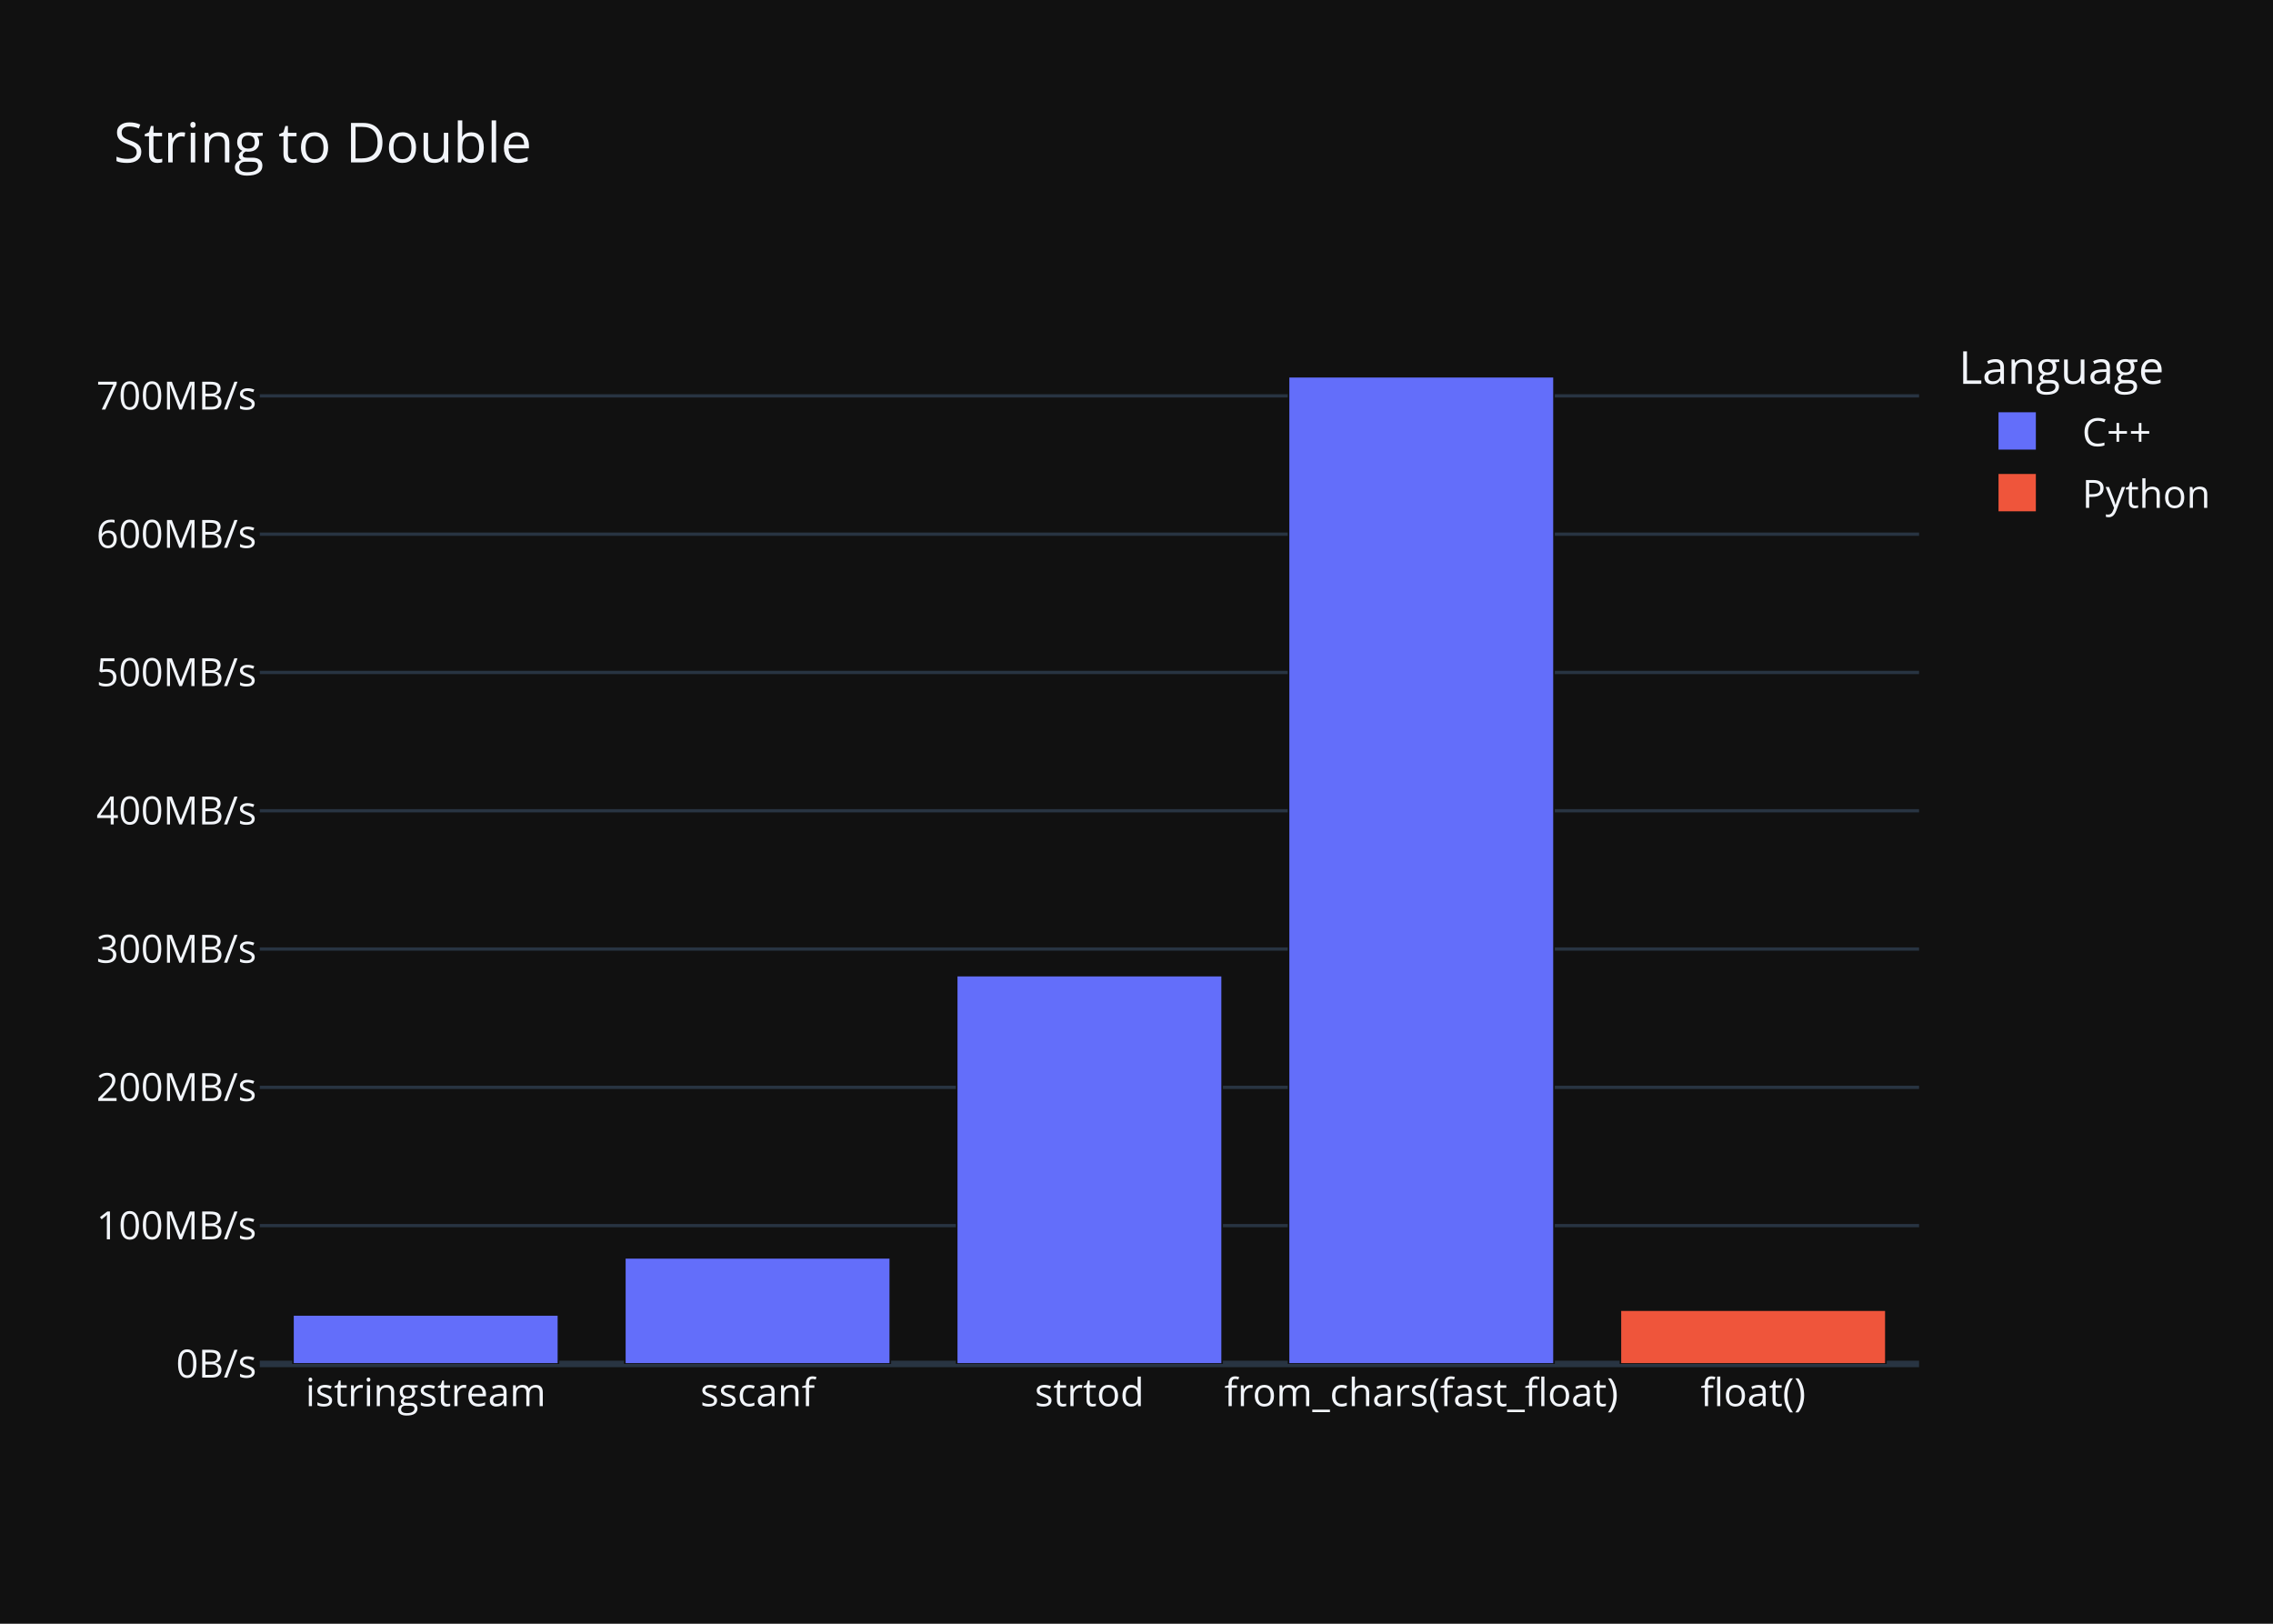
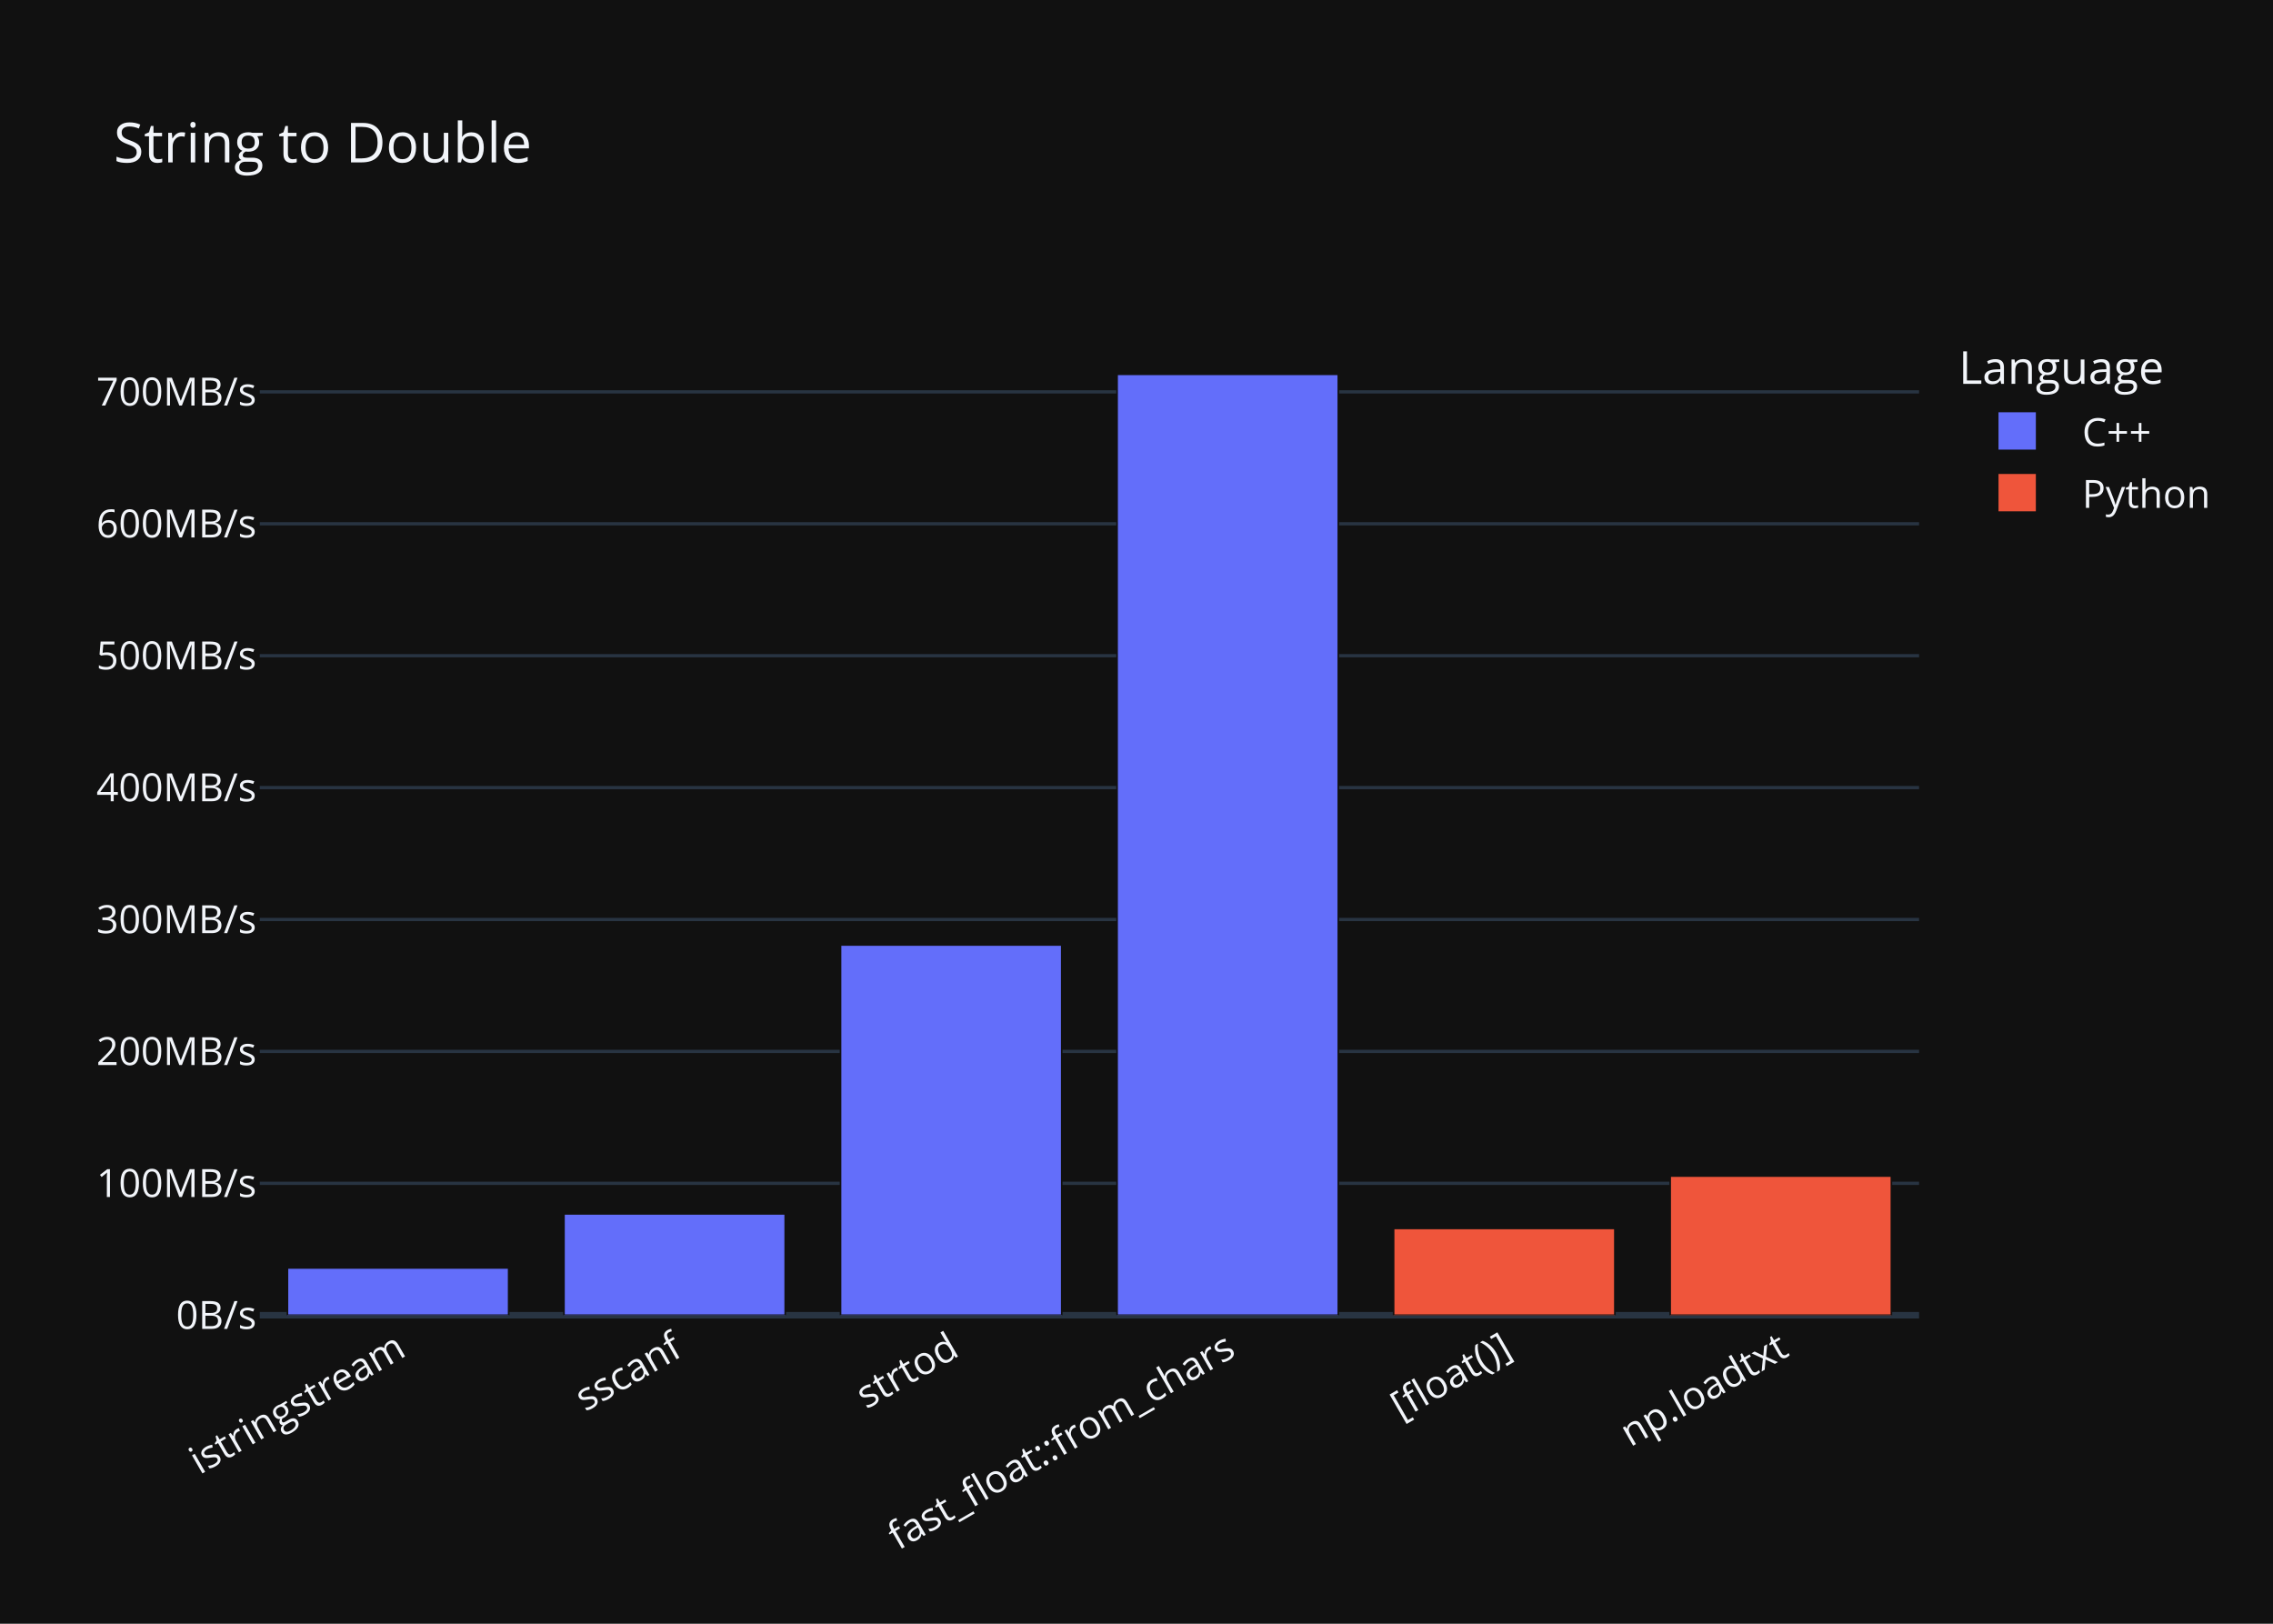
<svg xmlns="http://www.w3.org/2000/svg" class="main-svg" width="700" height="500" style="" viewBox="0 0 700 500">
  <rect x="0" y="0" width="700" height="500" style="fill: rgb(17, 17, 17); fill-opacity: 1;" />
-   <defs id="defs-152044">
+   <defs id="defs-60fa0b">
    <g class="clips">
-       <clipPath id="clip152044xyplot" class="plotclip">
-         <rect width="511" height="320" />
-       </clipPath>
-       <clipPath class="axesclip" id="clip152044x">
+       <clipPath id="clip60fa0bxyplot" class="plotclip">
+         <rect width="511" height="305" />
+       </clipPath>
+       <clipPath class="axesclip" id="clip60fa0bx">
        <rect x="80" y="0" width="511" height="500" />
      </clipPath>
-       <clipPath class="axesclip" id="clip152044y">
-         <rect x="0" y="100" width="700" height="320" />
-       </clipPath>
-       <clipPath class="axesclip" id="clip152044xy">
-         <rect x="80" y="100" width="511" height="320" />
+       <clipPath class="axesclip" id="clip60fa0by">
+         <rect x="0" y="100" width="700" height="305" />
+       </clipPath>
+       <clipPath class="axesclip" id="clip60fa0bxy">
+         <rect x="80" y="100" width="511" height="305" />
      </clipPath>
    </g>
    <g class="gradients" />
    <g class="patterns" />
  </defs>
  <g class="bglayer" />
  <g class="layer-below">
    <g class="imagelayer" />
    <g class="shapelayer" />
  </g>
  <g class="cartesianlayer">
    <g class="subplot xy">
      <g class="layer-subplot">
        <g class="shapelayer" />
        <g class="imagelayer" />
      </g>
      <g class="minor-gridlayer">
        <g class="x" />
        <g class="y" />
      </g>
      <g class="gridlayer">
        <g class="x" />
        <g class="y">
-           <path class="ygrid crisp" transform="translate(0,377.41)" d="M80,0h511" style="stroke: rgb(40, 52, 66); stroke-opacity: 1; stroke-width: 1px;" />
-           <path class="ygrid crisp" transform="translate(0,334.83)" d="M80,0h511" style="stroke: rgb(40, 52, 66); stroke-opacity: 1; stroke-width: 1px;" />
-           <path class="ygrid crisp" transform="translate(0,292.24)" d="M80,0h511" style="stroke: rgb(40, 52, 66); stroke-opacity: 1; stroke-width: 1px;" />
-           <path class="ygrid crisp" transform="translate(0,249.66)" d="M80,0h511" style="stroke: rgb(40, 52, 66); stroke-opacity: 1; stroke-width: 1px;" />
-           <path class="ygrid crisp" transform="translate(0,207.07)" d="M80,0h511" style="stroke: rgb(40, 52, 66); stroke-opacity: 1; stroke-width: 1px;" />
-           <path class="ygrid crisp" transform="translate(0,164.49)" d="M80,0h511" style="stroke: rgb(40, 52, 66); stroke-opacity: 1; stroke-width: 1px;" />
-           <path class="ygrid crisp" transform="translate(0,121.9)" d="M80,0h511" style="stroke: rgb(40, 52, 66); stroke-opacity: 1; stroke-width: 1px;" />
+           <path class="ygrid crisp" transform="translate(0,364.38)" d="M80,0h511" style="stroke: rgb(40, 52, 66); stroke-opacity: 1; stroke-width: 1px;" />
+           <path class="ygrid crisp" transform="translate(0,323.76)" d="M80,0h511" style="stroke: rgb(40, 52, 66); stroke-opacity: 1; stroke-width: 1px;" />
+           <path class="ygrid crisp" transform="translate(0,283.14)" d="M80,0h511" style="stroke: rgb(40, 52, 66); stroke-opacity: 1; stroke-width: 1px;" />
+           <path class="ygrid crisp" transform="translate(0,242.53)" d="M80,0h511" style="stroke: rgb(40, 52, 66); stroke-opacity: 1; stroke-width: 1px;" />
+           <path class="ygrid crisp" transform="translate(0,201.91)" d="M80,0h511" style="stroke: rgb(40, 52, 66); stroke-opacity: 1; stroke-width: 1px;" />
+           <path class="ygrid crisp" transform="translate(0,161.29)" d="M80,0h511" style="stroke: rgb(40, 52, 66); stroke-opacity: 1; stroke-width: 1px;" />
+           <path class="ygrid crisp" transform="translate(0,120.67)" d="M80,0h511" style="stroke: rgb(40, 52, 66); stroke-opacity: 1; stroke-width: 1px;" />
        </g>
      </g>
      <g class="zerolinelayer">
-         <path class="yzl zl crisp" transform="translate(0,420)" d="M80,0h511" style="stroke: rgb(40, 52, 66); stroke-opacity: 1; stroke-width: 2px;" />
+         <path class="yzl zl crisp" transform="translate(0,405)" d="M80,0h511" style="stroke: rgb(40, 52, 66); stroke-opacity: 1; stroke-width: 2px;" />
      </g>
      <path class="xlines-below" />
      <path class="ylines-below" />
      <g class="overlines-below" />
      <g class="xaxislayer-below" />
      <g class="yaxislayer-below" />
      <g class="overaxes-below" />
-       <g class="plot" transform="translate(80,100)" clip-path="url(#clip152044xyplot)">
+       <g class="plot" transform="translate(80,100)" clip-path="url(#clip60fa0bxyplot)">
        <g class="barlayer mlayer">
          <g class="trace bars" style="opacity: 1;">
            <g class="points">
              <g class="point">
-                 <path d="M10.22,320V304.9H91.98V320Z" style="vector-effect: non-scaling-stroke; opacity: 1; stroke-width: 0.5px; fill: rgb(99, 110, 250); fill-opacity: 1; stroke: rgb(17, 17, 17); stroke-opacity: 1;" />
-               </g>
-               <g class="point">
-                 <path d="M112.42,320V287.32H194.18V320Z" style="vector-effect: non-scaling-stroke; opacity: 1; stroke-width: 0.5px; fill: rgb(99, 110, 250); fill-opacity: 1; stroke: rgb(17, 17, 17); stroke-opacity: 1;" />
-               </g>
-               <g class="point">
-                 <path d="M214.62,320V200.42H296.38V320Z" style="vector-effect: non-scaling-stroke; opacity: 1; stroke-width: 0.5px; fill: rgb(99, 110, 250); fill-opacity: 1; stroke: rgb(17, 17, 17); stroke-opacity: 1;" />
-               </g>
-               <g class="point">
-                 <path d="M316.82,320V16H398.58V320Z" style="vector-effect: non-scaling-stroke; opacity: 1; stroke-width: 0.5px; fill: rgb(99, 110, 250); fill-opacity: 1; stroke: rgb(17, 17, 17); stroke-opacity: 1;" />
+                 <path d="M8.52,305V290.45H76.65V305Z" style="vector-effect: non-scaling-stroke; opacity: 1; stroke-width: 0.5px; fill: rgb(99, 110, 250); fill-opacity: 1; stroke: rgb(17, 17, 17); stroke-opacity: 1;" />
+               </g>
+               <g class="point">
+                 <path d="M93.68,305V273.8H161.82V305Z" style="vector-effect: non-scaling-stroke; opacity: 1; stroke-width: 0.5px; fill: rgb(99, 110, 250); fill-opacity: 1; stroke: rgb(17, 17, 17); stroke-opacity: 1;" />
+               </g>
+               <g class="point">
+                 <path d="M178.85,305V190.99H246.98V305Z" style="vector-effect: non-scaling-stroke; opacity: 1; stroke-width: 0.5px; fill: rgb(99, 110, 250); fill-opacity: 1; stroke: rgb(17, 17, 17); stroke-opacity: 1;" />
+               </g>
+               <g class="point">
+                 <path d="M264.02,305V15.25H332.15V305Z" style="vector-effect: non-scaling-stroke; opacity: 1; stroke-width: 0.5px; fill: rgb(99, 110, 250); fill-opacity: 1; stroke: rgb(17, 17, 17); stroke-opacity: 1;" />
              </g>
            </g>
          </g>
          <g class="trace bars" style="opacity: 1;">
            <g class="points">
              <g class="point">
-                 <path d="M419.02,320V303.43H500.78V320Z" style="vector-effect: non-scaling-stroke; opacity: 1; stroke-width: 0.5px; fill: rgb(239, 85, 59); fill-opacity: 1; stroke: rgb(17, 17, 17); stroke-opacity: 1;" />
+                 <path d="M349.18,305V278.28H417.32V305Z" style="vector-effect: non-scaling-stroke; opacity: 1; stroke-width: 0.5px; fill: rgb(239, 85, 59); fill-opacity: 1; stroke: rgb(17, 17, 17); stroke-opacity: 1;" />
+               </g>
+               <g class="point">
+                 <path d="M434.35,305V262.14H502.48V305Z" style="vector-effect: non-scaling-stroke; opacity: 1; stroke-width: 0.5px; fill: rgb(239, 85, 59); fill-opacity: 1; stroke: rgb(17, 17, 17); stroke-opacity: 1;" />
              </g>
            </g>
          </g>
        </g>
      </g>
      <g class="overplot" />
      <path class="xlines-above crisp" d="M0,0" style="fill: none;" />
      <path class="ylines-above crisp" d="M0,0" style="fill: none;" />
      <g class="overlines-above" />
      <g class="xaxislayer-above">
        <g class="xtick">
-           <text text-anchor="middle" x="0" y="433" transform="translate(131.1,0)" style="font-family: 'Open Sans', verdana, arial, sans-serif; font-size: 12px; fill: rgb(242, 245, 250); fill-opacity: 1; white-space: pre; opacity: 1;">istringstream</text>
-         </g>
-         <g class="xtick">
-           <text text-anchor="middle" x="0" y="433" transform="translate(233.3,0)" style="font-family: 'Open Sans', verdana, arial, sans-serif; font-size: 12px; fill: rgb(242, 245, 250); fill-opacity: 1; white-space: pre; opacity: 1;">sscanf</text>
-         </g>
-         <g class="xtick">
-           <text text-anchor="middle" x="0" y="433" transform="translate(335.5,0)" style="font-family: 'Open Sans', verdana, arial, sans-serif; font-size: 12px; fill: rgb(242, 245, 250); fill-opacity: 1; white-space: pre; opacity: 1;">strtod</text>
-         </g>
-         <g class="xtick">
-           <text text-anchor="middle" x="0" y="433" transform="translate(437.7,0)" style="font-family: 'Open Sans', verdana, arial, sans-serif; font-size: 12px; fill: rgb(242, 245, 250); fill-opacity: 1; white-space: pre; opacity: 1;">from_chars(fast_float)</text>
-         </g>
-         <g class="xtick">
-           <text text-anchor="middle" x="0" y="433" transform="translate(539.9,0)" style="font-family: 'Open Sans', verdana, arial, sans-serif; font-size: 12px; fill: rgb(242, 245, 250); fill-opacity: 1; white-space: pre; opacity: 1;">float()</text>
+           <text text-anchor="end" x="0" y="418" transform="translate(122.58,0) rotate(-30,0,412)" style="font-family: 'Open Sans', verdana, arial, sans-serif; font-size: 12px; fill: rgb(242, 245, 250); fill-opacity: 1; white-space: pre; opacity: 1;">istringstream</text>
+         </g>
+         <g class="xtick">
+           <text text-anchor="end" x="0" y="418" transform="translate(207.75,0) rotate(-30,0,412)" style="font-family: 'Open Sans', verdana, arial, sans-serif; font-size: 12px; fill: rgb(242, 245, 250); fill-opacity: 1; white-space: pre; opacity: 1;">sscanf</text>
+         </g>
+         <g class="xtick">
+           <text text-anchor="end" x="0" y="418" transform="translate(292.92,0) rotate(-30,0,412)" style="font-family: 'Open Sans', verdana, arial, sans-serif; font-size: 12px; fill: rgb(242, 245, 250); fill-opacity: 1; white-space: pre; opacity: 1;">strtod</text>
+         </g>
+         <g class="xtick">
+           <text text-anchor="end" x="0" y="418" transform="translate(378.08,0) rotate(-30,0,412)" style="font-family: 'Open Sans', verdana, arial, sans-serif; font-size: 12px; fill: rgb(242, 245, 250); fill-opacity: 1; white-space: pre; opacity: 1;">fast_float::from_chars</text>
+         </g>
+         <g class="xtick">
+           <text text-anchor="end" x="0" y="418" transform="translate(463.25,0) rotate(-30,0,412)" style="font-family: 'Open Sans', verdana, arial, sans-serif; font-size: 12px; fill: rgb(242, 245, 250); fill-opacity: 1; white-space: pre; opacity: 1;">[float()]</text>
+         </g>
+         <g class="xtick">
+           <text text-anchor="end" x="0" y="418" transform="translate(548.42,0) rotate(-30,0,412)" style="font-family: 'Open Sans', verdana, arial, sans-serif; font-size: 12px; fill: rgb(242, 245, 250); fill-opacity: 1; white-space: pre; opacity: 1;">np.loadtxt</text>
        </g>
      </g>
      <g class="yaxislayer-above">
        <g class="ytick">
-           <text text-anchor="end" x="79" y="4.2" transform="translate(0,420)" style="font-family: 'Open Sans', verdana, arial, sans-serif; font-size: 12px; fill: rgb(242, 245, 250); fill-opacity: 1; white-space: pre; opacity: 1;">0B/s</text>
-         </g>
-         <g class="ytick">
-           <text text-anchor="end" x="79" y="4.2" style="font-family: 'Open Sans', verdana, arial, sans-serif; font-size: 12px; fill: rgb(242, 245, 250); fill-opacity: 1; white-space: pre; opacity: 1;" transform="translate(0,377.41)">100MB/s</text>
-         </g>
-         <g class="ytick">
-           <text text-anchor="end" x="79" y="4.2" style="font-family: 'Open Sans', verdana, arial, sans-serif; font-size: 12px; fill: rgb(242, 245, 250); fill-opacity: 1; white-space: pre; opacity: 1;" transform="translate(0,334.83)">200MB/s</text>
-         </g>
-         <g class="ytick">
-           <text text-anchor="end" x="79" y="4.2" style="font-family: 'Open Sans', verdana, arial, sans-serif; font-size: 12px; fill: rgb(242, 245, 250); fill-opacity: 1; white-space: pre; opacity: 1;" transform="translate(0,292.24)">300MB/s</text>
-         </g>
-         <g class="ytick">
-           <text text-anchor="end" x="79" y="4.2" style="font-family: 'Open Sans', verdana, arial, sans-serif; font-size: 12px; fill: rgb(242, 245, 250); fill-opacity: 1; white-space: pre; opacity: 1;" transform="translate(0,249.66)">400MB/s</text>
-         </g>
-         <g class="ytick">
-           <text text-anchor="end" x="79" y="4.2" style="font-family: 'Open Sans', verdana, arial, sans-serif; font-size: 12px; fill: rgb(242, 245, 250); fill-opacity: 1; white-space: pre; opacity: 1;" transform="translate(0,207.07)">500MB/s</text>
-         </g>
-         <g class="ytick">
-           <text text-anchor="end" x="79" y="4.2" style="font-family: 'Open Sans', verdana, arial, sans-serif; font-size: 12px; fill: rgb(242, 245, 250); fill-opacity: 1; white-space: pre; opacity: 1;" transform="translate(0,164.49)">600MB/s</text>
-         </g>
-         <g class="ytick">
-           <text text-anchor="end" x="79" y="4.2" style="font-family: 'Open Sans', verdana, arial, sans-serif; font-size: 12px; fill: rgb(242, 245, 250); fill-opacity: 1; white-space: pre; opacity: 1;" transform="translate(0,121.9)">700MB/s</text>
+           <text text-anchor="end" x="79" y="4.2" transform="translate(0,405)" style="font-family: 'Open Sans', verdana, arial, sans-serif; font-size: 12px; fill: rgb(242, 245, 250); fill-opacity: 1; white-space: pre; opacity: 1;">0B/s</text>
+         </g>
+         <g class="ytick">
+           <text text-anchor="end" x="79" y="4.2" style="font-family: 'Open Sans', verdana, arial, sans-serif; font-size: 12px; fill: rgb(242, 245, 250); fill-opacity: 1; white-space: pre; opacity: 1;" transform="translate(0,364.38)">100MB/s</text>
+         </g>
+         <g class="ytick">
+           <text text-anchor="end" x="79" y="4.2" style="font-family: 'Open Sans', verdana, arial, sans-serif; font-size: 12px; fill: rgb(242, 245, 250); fill-opacity: 1; white-space: pre; opacity: 1;" transform="translate(0,323.76)">200MB/s</text>
+         </g>
+         <g class="ytick">
+           <text text-anchor="end" x="79" y="4.2" style="font-family: 'Open Sans', verdana, arial, sans-serif; font-size: 12px; fill: rgb(242, 245, 250); fill-opacity: 1; white-space: pre; opacity: 1;" transform="translate(0,283.14)">300MB/s</text>
+         </g>
+         <g class="ytick">
+           <text text-anchor="end" x="79" y="4.2" style="font-family: 'Open Sans', verdana, arial, sans-serif; font-size: 12px; fill: rgb(242, 245, 250); fill-opacity: 1; white-space: pre; opacity: 1;" transform="translate(0,242.53)">400MB/s</text>
+         </g>
+         <g class="ytick">
+           <text text-anchor="end" x="79" y="4.2" style="font-family: 'Open Sans', verdana, arial, sans-serif; font-size: 12px; fill: rgb(242, 245, 250); fill-opacity: 1; white-space: pre; opacity: 1;" transform="translate(0,201.91)">500MB/s</text>
+         </g>
+         <g class="ytick">
+           <text text-anchor="end" x="79" y="4.2" style="font-family: 'Open Sans', verdana, arial, sans-serif; font-size: 12px; fill: rgb(242, 245, 250); fill-opacity: 1; white-space: pre; opacity: 1;" transform="translate(0,161.29)">600MB/s</text>
+         </g>
+         <g class="ytick">
+           <text text-anchor="end" x="79" y="4.2" style="font-family: 'Open Sans', verdana, arial, sans-serif; font-size: 12px; fill: rgb(242, 245, 250); fill-opacity: 1; white-space: pre; opacity: 1;" transform="translate(0,120.67)">700MB/s</text>
        </g>
      </g>
      <g class="overaxes-above" />
    </g>
  </g>
  <g class="polarlayer" />
  <g class="smithlayer" />
  <g class="ternarylayer" />
  <g class="geolayer" />
  <g class="funnelarealayer" />
  <g class="pielayer" />
  <g class="iciclelayer" />
  <g class="treemaplayer" />
  <g class="sunburstlayer" />
  <g class="glimages" />
-   <defs id="topdefs-152044">
+   <defs id="topdefs-60fa0b">
    <g class="clips" />
-     <clipPath id="legend152044">
+     <clipPath id="legend60fa0b">
      <rect width="87" height="67" x="0" y="0" />
    </clipPath>
  </defs>
  <g class="layer-above">
    <g class="imagelayer" />
    <g class="shapelayer" />
  </g>
  <g class="infolayer">
    <g class="legend" pointer-events="all" transform="translate(601.22,100)">
      <rect class="bg" shape-rendering="crispEdges" width="87" height="67" x="0" y="0" style="stroke: rgb(68, 68, 68); stroke-opacity: 1; fill: rgb(17, 17, 17); fill-opacity: 1; stroke-width: 0px;" />
-       <g class="scrollbox" transform="" clip-path="url(#legend152044)">
+       <g class="scrollbox" transform="" clip-path="url(#legend60fa0b)">
        <text class="legendtitletext" text-anchor="start" x="2" y="18.2" style="font-family: 'Open Sans', verdana, arial, sans-serif; font-size: 14px; fill: rgb(242, 245, 250); fill-opacity: 1; white-space: pre;">Language</text>
        <g class="groups" transform="">
          <g class="traces" transform="translate(0,32.7)" style="opacity: 1;">
            <text class="legendtext" text-anchor="start" x="40" y="4.68" style="font-family: 'Open Sans', verdana, arial, sans-serif; font-size: 12px; fill: rgb(242, 245, 250); fill-opacity: 1; white-space: pre;">C++</text>
            <g class="layers" style="opacity: 1;">
              <g class="legendfill" />
              <g class="legendlines" />
              <g class="legendsymbols">
                <g class="legendpoints">
                  <path class="legendundefined" d="M6,6H-6V-6H6Z" transform="translate(20,0)" style="stroke-width: 0.5px; fill: rgb(99, 110, 250); fill-opacity: 1; stroke: rgb(17, 17, 17); stroke-opacity: 1;" />
                </g>
              </g>
            </g>
            <rect class="legendtoggle" x="0" y="-9.5" width="81.547" height="19" style="fill: rgb(0, 0, 0); fill-opacity: 0;" />
          </g>
        </g>
        <g class="groups" transform="">
          <g class="traces" transform="translate(0,51.7)" style="opacity: 1;">
            <text class="legendtext" text-anchor="start" x="40" y="4.68" style="font-family: 'Open Sans', verdana, arial, sans-serif; font-size: 12px; fill: rgb(242, 245, 250); fill-opacity: 1; white-space: pre;">Python</text>
            <g class="layers" style="opacity: 1;">
              <g class="legendfill" />
              <g class="legendlines" />
              <g class="legendsymbols">
                <g class="legendpoints">
                  <path class="legendundefined" d="M6,6H-6V-6H6Z" transform="translate(20,0)" style="stroke-width: 0.5px; fill: rgb(239, 85, 59); fill-opacity: 1; stroke: rgb(17, 17, 17); stroke-opacity: 1;" />
                </g>
              </g>
            </g>
            <rect class="legendtoggle" x="0" y="-9.5" width="81.547" height="19" style="fill: rgb(0, 0, 0); fill-opacity: 0;" />
          </g>
        </g>
      </g>
      <rect class="scrollbar" rx="20" ry="3" width="0" height="0" x="0" y="0" style="fill: rgb(128, 139, 164); fill-opacity: 1;" />
    </g>
    <g class="g-gtitle">
      <text class="gtitle" x="35" y="50" text-anchor="start" dy="0em" style="font-family: 'Open Sans', verdana, arial, sans-serif; font-size: 17px; fill: rgb(242, 245, 250); opacity: 1; font-weight: normal; white-space: pre;">String to Double</text>
    </g>
    <g class="g-xtitle" />
    <g class="g-ytitle" />
  </g>
</svg>
